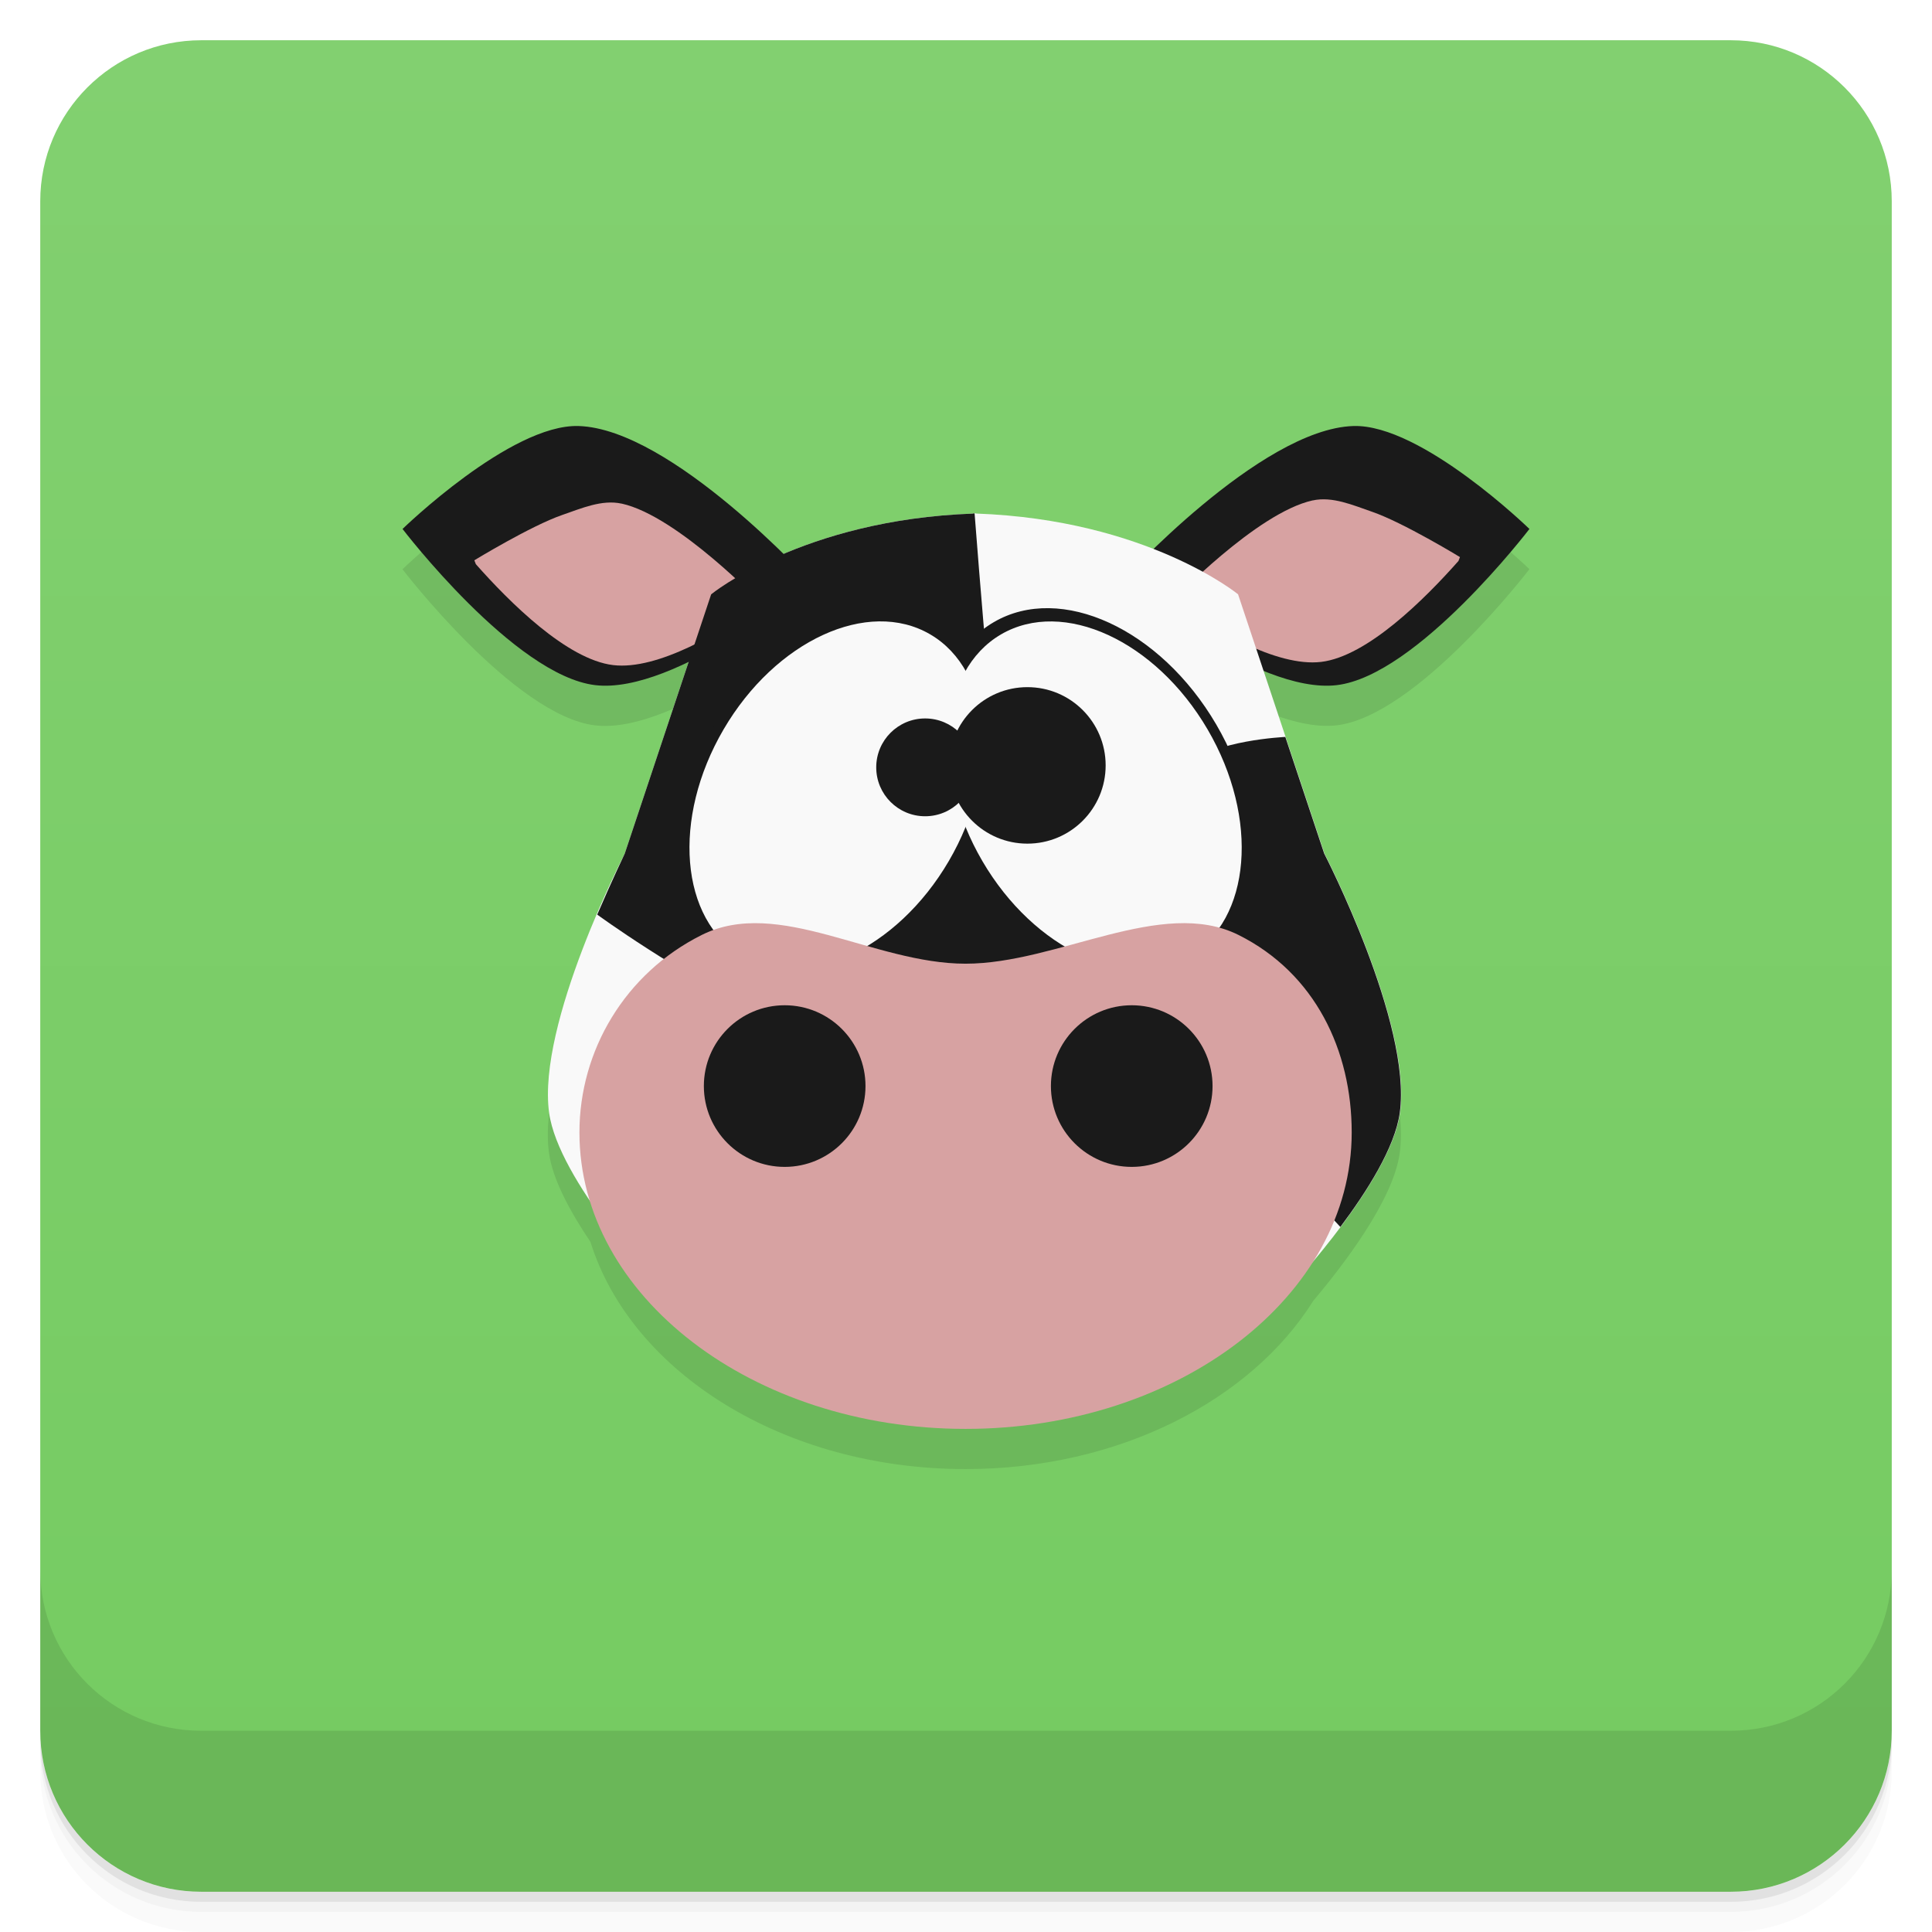
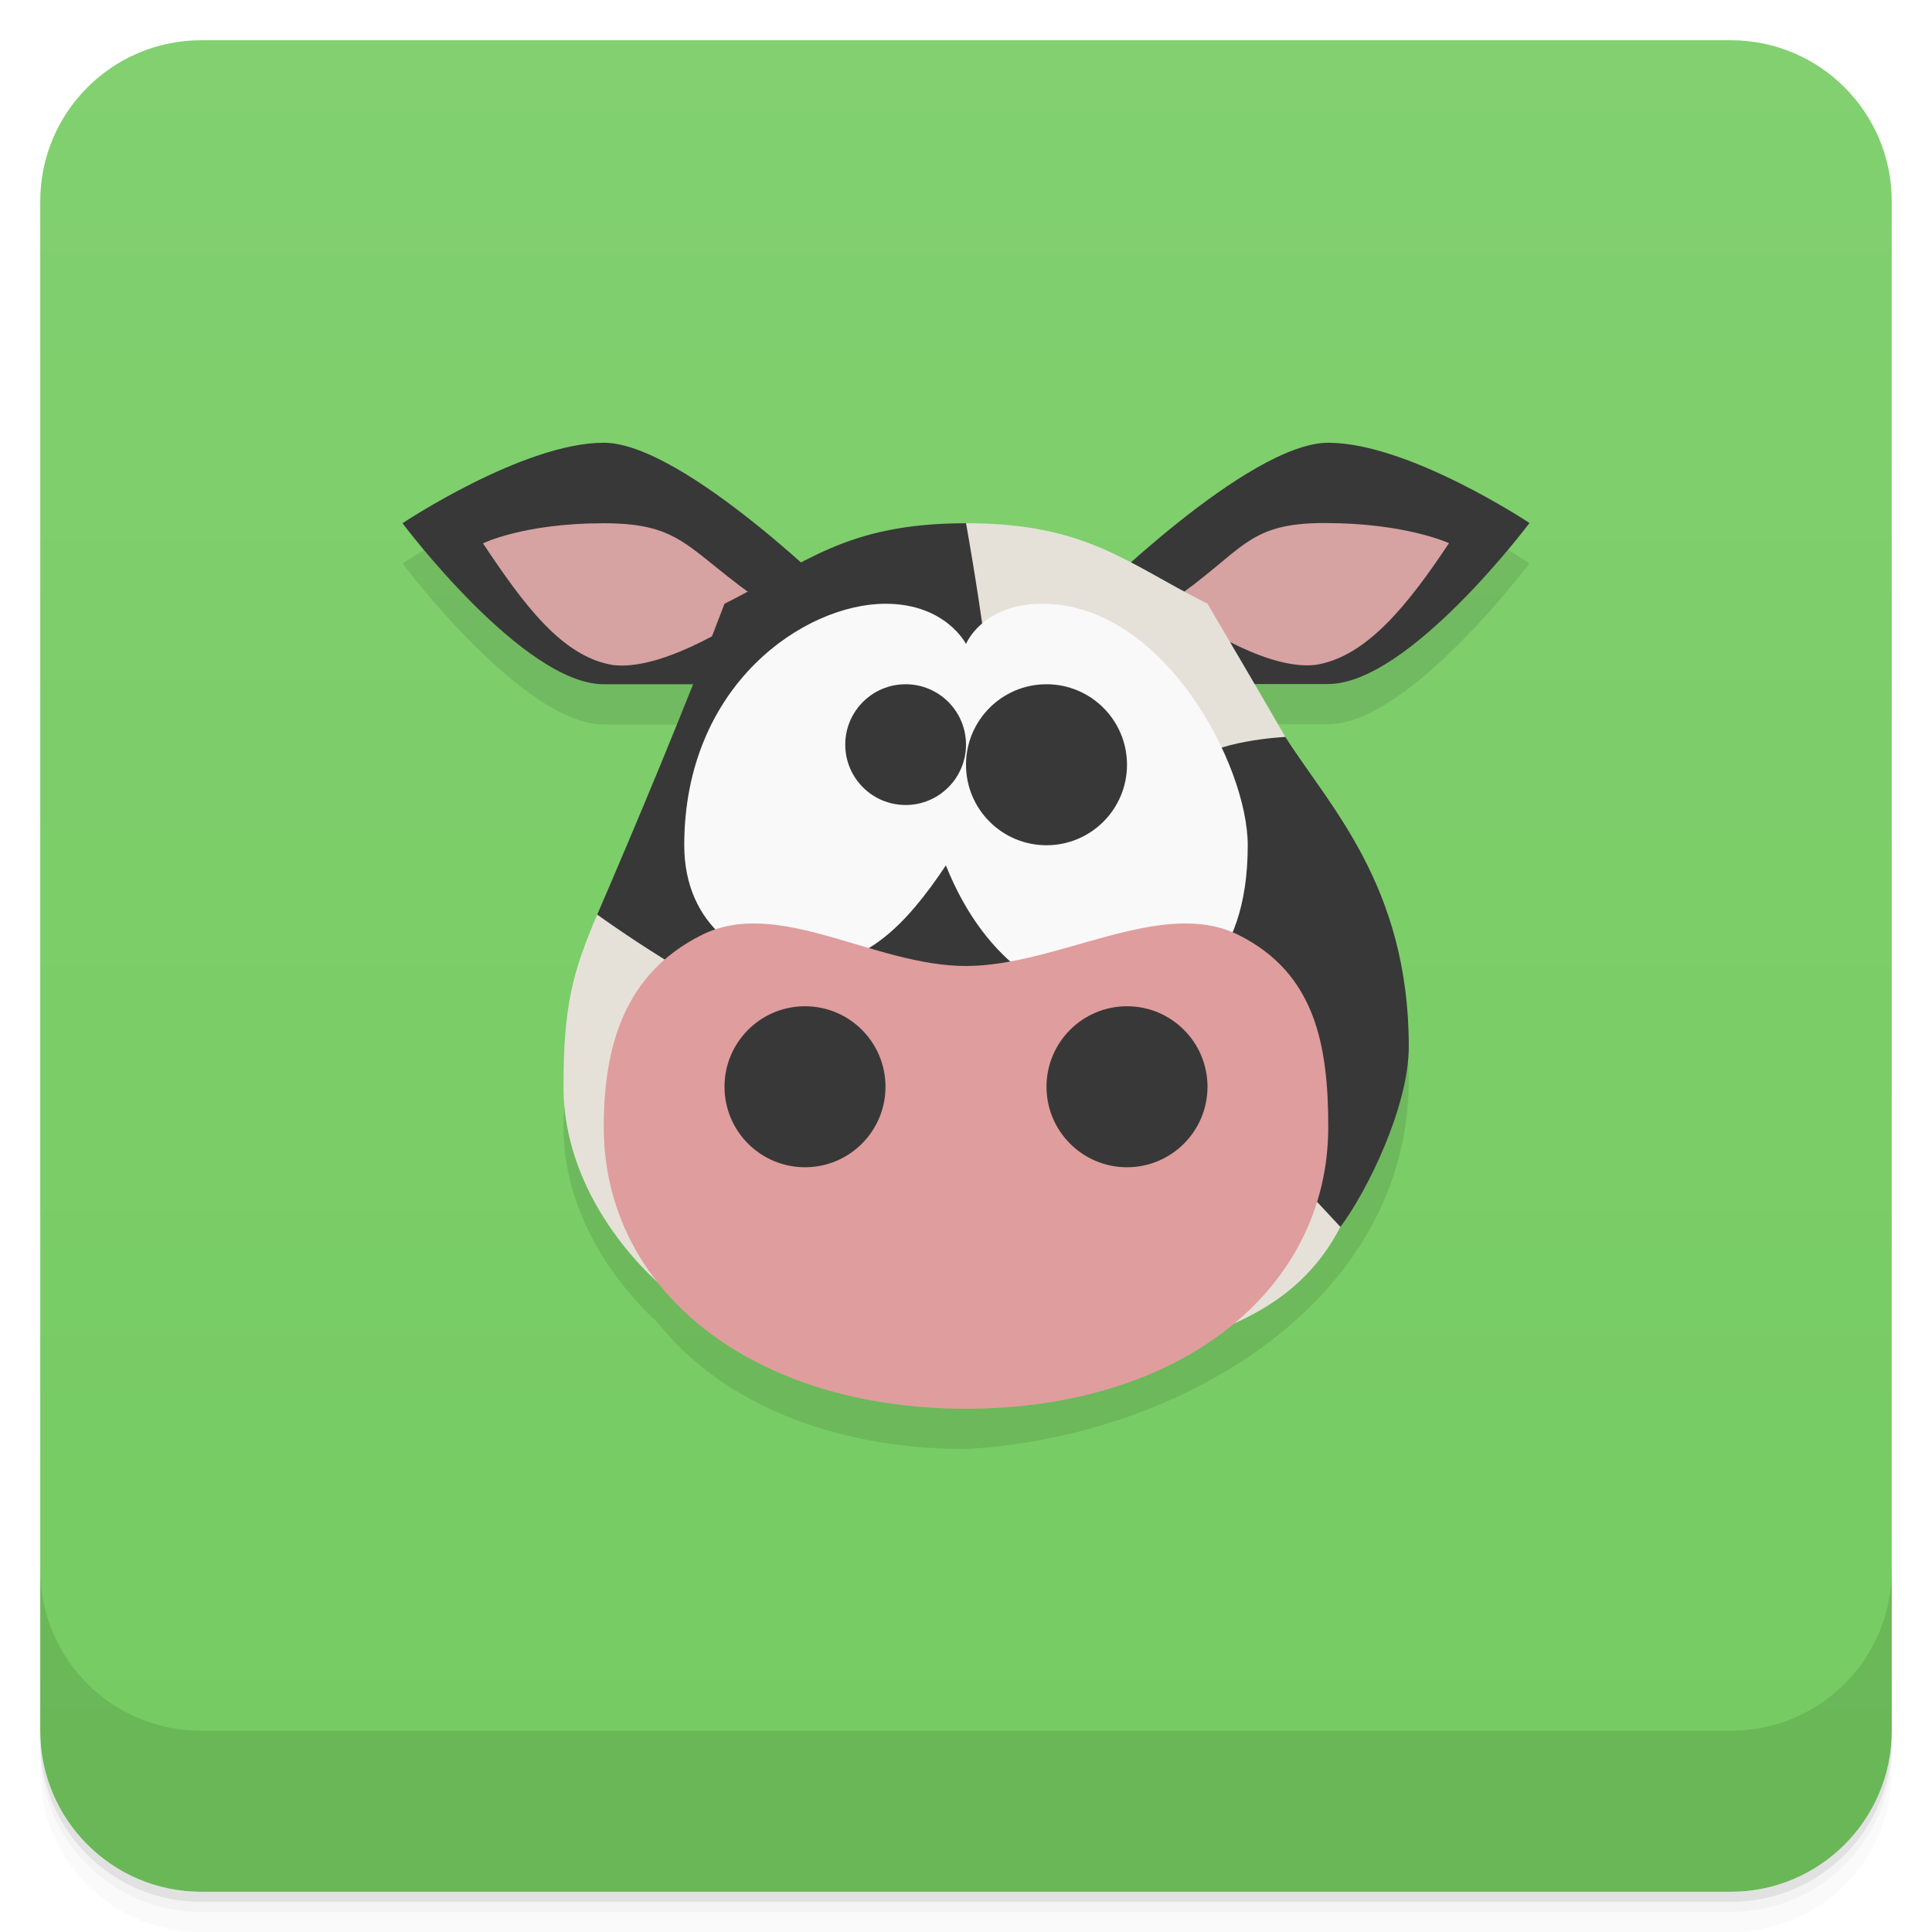
<svg xmlns="http://www.w3.org/2000/svg" width="48" height="48" version="1.1" viewBox="0 0 48 48">
  <defs>
    <linearGradient id="linearGradient4501" x1="-47" x2="-1" y1="2.8779e-15" y2="6.1232e-17" gradientUnits="userSpaceOnUse">
      <stop style="stop-color:#75cb61" offset="0" />
      <stop style="stop-color:#82d070" offset="1" />
    </linearGradient>
  </defs>
  <g transform="translate(0 3.949e-5)">
    <path d="m1 43v0.25c0 2.216 1.784 4 4 4h38c2.216 0 4-1.784 4-4v-0.25c0 2.216-1.784 4-4 4h-38c-2.216 0-4-1.784-4-4zm0 0.5v0.5c0 2.216 1.784 4 4 4h38c2.216 0 4-1.784 4-4v-0.5c0 2.216-1.784 4-4 4h-38c-2.216 0-4-1.784-4-4z" style="opacity:.02" />
    <path d="m1 43.25v0.25c0 2.216 1.784 4 4 4h38c2.216 0 4-1.784 4-4v-0.25c0 2.216-1.784 4-4 4h-38c-2.216 0-4-1.784-4-4z" style="opacity:.05" />
    <path d="m1 43v0.25c0 2.216 1.784 4 4 4h38c2.216 0 4-1.784 4-4v-0.25c0 2.216-1.784 4-4 4h-38c-2.216 0-4-1.784-4-4z" style="opacity:.1" />
  </g>
  <rect transform="rotate(-90)" x="-47" y="1" width="46" height="46" rx="4" style="fill:url(#linearGradient4501)" />
  <g transform="translate(0 3.949e-5)">
    <g transform="translate(0 -1004.4)">
      <path d="m1 1043.4v4c0 2.216 1.784 4 4 4h38c2.216 0 4-1.784 4-4v-4c0 2.216-1.784 4-4 4h-38c-2.216 0-4-1.784-4-4z" style="opacity:.1" />
    </g>
  </g>
-   <path d="m14.375 11.584c-1.688-0.052-4.375 2.559-4.375 2.559s2.784 3.641 4.787 3.879c0.681 0.081 1.517-0.199 2.326-0.59l-1.594 4.775s-2.185 4.226-1.879 6.441c0.091 0.661 0.532 1.468 1.029 2.205 1.01 3.237 4.794 5.646 9.32 5.646 3.81 0 7.09-1.709 8.639-4.18 0.732-0.87 1.985-2.49 2.148-3.672 0.306-2.215-1.877-6.441-1.877-6.441l-1.518-4.551c0.647 0.264 1.288 0.429 1.83 0.365 2-0.238 4.787-3.879 4.787-3.879s-2.687-2.611-4.375-2.559c-1.636 0.051-3.817 1.944-4.973 3.064-1.077-0.423-2.536-0.892-4.408-0.889-2.045 3e-3 -3.682 0.541-4.775 1.01-1.12-1.1-3.403-3.129-5.094-3.182z" style="opacity:.1" />
-   <g transform="matrix(.89241 0 0 .89241 2.5716 2.6606)">
-     <path d="m39.699 11.746s-3.01-2.926-4.902-2.867c-2.598 0.081-6.474 4.347-6.474 4.347s3.767 3.133 6.01 2.867c2.245-0.266 5.364-4.347 5.364-4.347z" style="fill-rule:evenodd;fill:#1a1a1a" />
-     <path d="m33.663 10.951c0.549-0.121 1.125 0.133 1.656 0.316 0.867 0.299 2.445 1.261 2.445 1.261l-0.042 0.108c-0.926 1.047-2.534 2.657-3.823 2.81-1.248 0.148-3.034-0.928-4.136-1.701 0 0 2.337-2.451 3.899-2.795z" style="fill-rule:evenodd;fill:#d7a2a2" />
-     <path d="m24.21 11.311v6e-3c-4.76 0.171-7.293 2.248-7.293 2.248l-2.406 7.219s-2.449 4.735-2.105 7.217c0.259 1.874 3.01 4.812 3.01 4.812h17.67s2.747-2.939 3.01-4.813c0.343-2.482-2.104-7.217-2.104-7.217l-2.406-7.219s-2.533-2.077-7.293-2.248v-6e-3c-0.014 0-0.025 3e-3 -0.039 4e-3 -0.013 0-0.024-4e-3 -0.037-4e-3z" style="fill-rule:evenodd;fill:#f9f9f9" />
-     <path d="m8.324 11.746s3.01-2.926 4.902-2.867c2.598 0.081 6.474 4.347 6.474 4.347s-3.767 3.133-6.01 2.867c-2.245-0.266-5.364-4.347-5.364-4.347z" style="fill-rule:evenodd;fill:#1a1a1a" />
-     <path d="m14.425 11.04c-0.549-0.121-1.125 0.133-1.656 0.316-0.867 0.299-2.445 1.261-2.445 1.261l0.042 0.108c0.926 1.047 2.534 2.657 3.823 2.81 1.248 0.148 3.034-0.928 4.136-1.701 0 0-2.337-2.451-3.899-2.795z" style="fill-rule:evenodd;fill:#d7a2a2" />
-     <path d="m24.21 11.311v6e-3c-4.76 0.171-7.293 2.248-7.293 2.248l-2.406 7.219s-0.359 0.751-0.766 1.697c0 0 8.775 6.428 12.02 3.763 2.774-2.279-0.819-7.133-1.162-10.707-0.135-1.406-0.352-4.223-0.352-4.223-0.014 0-0.029-3e-3 -0.041-4e-3z" style="fill-rule:evenodd;fill:#1a1a1a" />
-     <path d="m32.902 17.535s-2.038 0.095-2.66 0.777c-1.417 1.555-1.665 4.144-1.201 6.195 0.389 1.72 3.145 4.256 3.145 4.256l2.248 2.414c0.737-0.982 1.521-2.215 1.654-3.178 0.343-2.482-2.104-7.217-2.104-7.217" style="fill-rule:evenodd;fill:#1a1a1a" />
-     <g transform="matrix(.54461 0 0 .54461 10.751 8.4753)">
-       <ellipse transform="rotate(30.3)" cx="25.19" cy="8" rx="7.177" ry="10.253" style="fill:#1a1a1a" />
-       <ellipse transform="matrix(-.8634 .50452 .50452 .8634 0 0)" cx="-16.819" cy="32.551" rx="7.177" ry="10.253" style="fill:#1a1a1a" />
-       <ellipse transform="rotate(30.3)" cx="25.19" cy="8" rx="6.668" ry="9.526" style="fill:#f9f9f9" />
-       <ellipse transform="matrix(-.8634 .50452 .50452 .8634 0 0)" cx="-16.819" cy="32.551" rx="6.668" ry="9.526" style="fill:#f9f9f9" />
-       <path d="m24.76 18.19a2.5 2.5 0 0 1 -2.5 2.5 2.5 2.5 0 0 1 -2.5 -2.5 2.5 2.5 0 0 1 2.5 -2.5 2.5 2.5 0 0 1 2.5 2.5z" style="fill:#1a1a1a" />
-       <path d="m31.488 18.09a4 4 0 0 1 -4 4 4 4 0 0 1 -4 -4 4 4 0 0 1 4 -4 4 4 0 0 1 4 4z" style="fill:#1a1a1a" />
-     </g>
-     <g transform="translate(-1.0462 .18497)">
-       <path d="m35.796 28.361c0 4.558-4.813 8.253-10.75 8.253s-10.75-3.695-10.75-8.253c0-2.279 1.268-4.43 3.403-5.497 2.134-1.067 4.785 0.799 7.347 0.799s5.467-1.867 7.601-0.799c2.134 1.067 3.149 3.218 3.149 5.497z" style="fill:#d7a2a2" />
-       <circle cx="20.01" cy="27.07" r="2.25" style="fill:#1a1a1a" />
-       <circle cx="29.672" cy="27.07" r="2.25" style="fill:#1a1a1a" />
-     </g>
-   </g>
+   <path d="m15 12c-2 0-5 2-5 2s3 4 5 4h2.219c-1.359 3.346-3.205 7.004-3.219 10 0 2.542 1.782 4.352 2.33 4.85 1.529 1.941 4.269 3.15 7.67 3.15 5.157-0.277 10.863-3.508 11-9 0.034-3.582-2.237-6.282-3.834-9.006h1.834c2 0 5-4 5-4s-3-1.994-5-1.994c-1.345 0-3.571 1.791-4.9 2.975h-8.201c-1.329-1.185-3.554-2.975-4.898-2.975z" style="opacity:.1" />
+   <path d="m33 11c-2 0-6 3.994-6 3.994l2 2h4c2 0 5-4 5-4s-3-1.994-5-1.994zm-18 0c-2 0-5 2-5 2s3 4 5 4h4l2-2s-4-4-6-4z" style="fill:#383838" />
+   <path d="m32.926 12.994c-2 0-1.986 0.684-3.926 2.006 0.983 0.69 2.578 1.65 3.691 1.518 1.273-0.202 2.309-1.523 3.309-3.023 0 0-1.074-0.5-3.074-0.5zm-17.926 0.006c-2 0-3 0.5-3 0.5 1 1.5 1.961 2.822 3.234 3.023 1.114 0.132 2.782-0.834 3.766-1.523-1.939-1.322-2-2-4-2z" style="fill:#d7a2a2" />
+   <path d="m24 13-9.162 9.723c-0.616 1.432-0.838 2.277-0.838 4.277 0 3 2.5 5 2.5 5l11.5 2c1.509-0.886 4-1 5.301-3.518l-1.367-12.174c-0.609-1.058-1.294-2.217-1.934-3.309-2-1-3-2-6-2z" style="fill:#e5e1d9" />
+   <path d="m18 15c-0.962 2.535-2.19 5.471-3.162 7.723 0 0 7.831 5.736 10.727 3.357 2.475-2.034-0.731-6.365-1.037-9.555-0.12-1.255-0.527-3.525-0.527-3.525-3 0-4 1-6 2zm13.934 3.309s-1.818 0.085-2.373 0.693c-1.264 1.388-1.486 3.699-1.072 5.529 0.347 1.535 2.807 3.797 2.807 3.797l2.006 2.154c0.658-0.876 1.699-2.982 1.699-4.482 0-4-2-6-3.066-7.691z" style="fill:#383838" />
+   <path d="m22 15c-2 0-5 2-5 6 0 2 1.5 3 3 3s2.5-1 3.5-2.5c1 2.5 2.773 3.49 4.4 3.5 1.5 0.009 3.1-1 3.1-4 0-2-2.1-6-5.1-6-1.5 0-1.9 1-1.9 1s-0.5-1-2-1z" style="fill:#f9f9f9;stroke-width:.483" />
+   <path d="m33 28c0 4.068-3.702 7-9 7-5.298 0-9-2.932-9-7 0-2.034 0.528-3.818 2.433-4.77 1.904-0.952 4.281 0.77 6.567 0.77 2.286 0 4.868-1.723 6.773-0.77 1.904 0.952 2.227 2.736 2.227 4.77z" style="fill:#e09d9d" />
+   <path d="m22.5 17a1.5 1.5 0 0 0-1.5 1.5 1.5 1.5 0 0 0 1.5 1.5 1.5 1.5 0 0 0 1.5-1.5 1.5 1.5 0 0 0-1.5-1.5zm3.5 0a2 2 0 0 0-2 2 2 2 0 0 0 2 2 2 2 0 0 0 2-2 2 2 0 0 0-2-2zm-6 8a2 2 0 0 0-2 2 2 2 0 0 0 2 2 2 2 0 0 0 2-2 2 2 0 0 0-2-2zm8 0a2 2 0 0 0-2 2 2 2 0 0 0 2 2 2 2 0 0 0 2-2 2 2 0 0 0-2-2z" style="fill:#383838" />
</svg>
